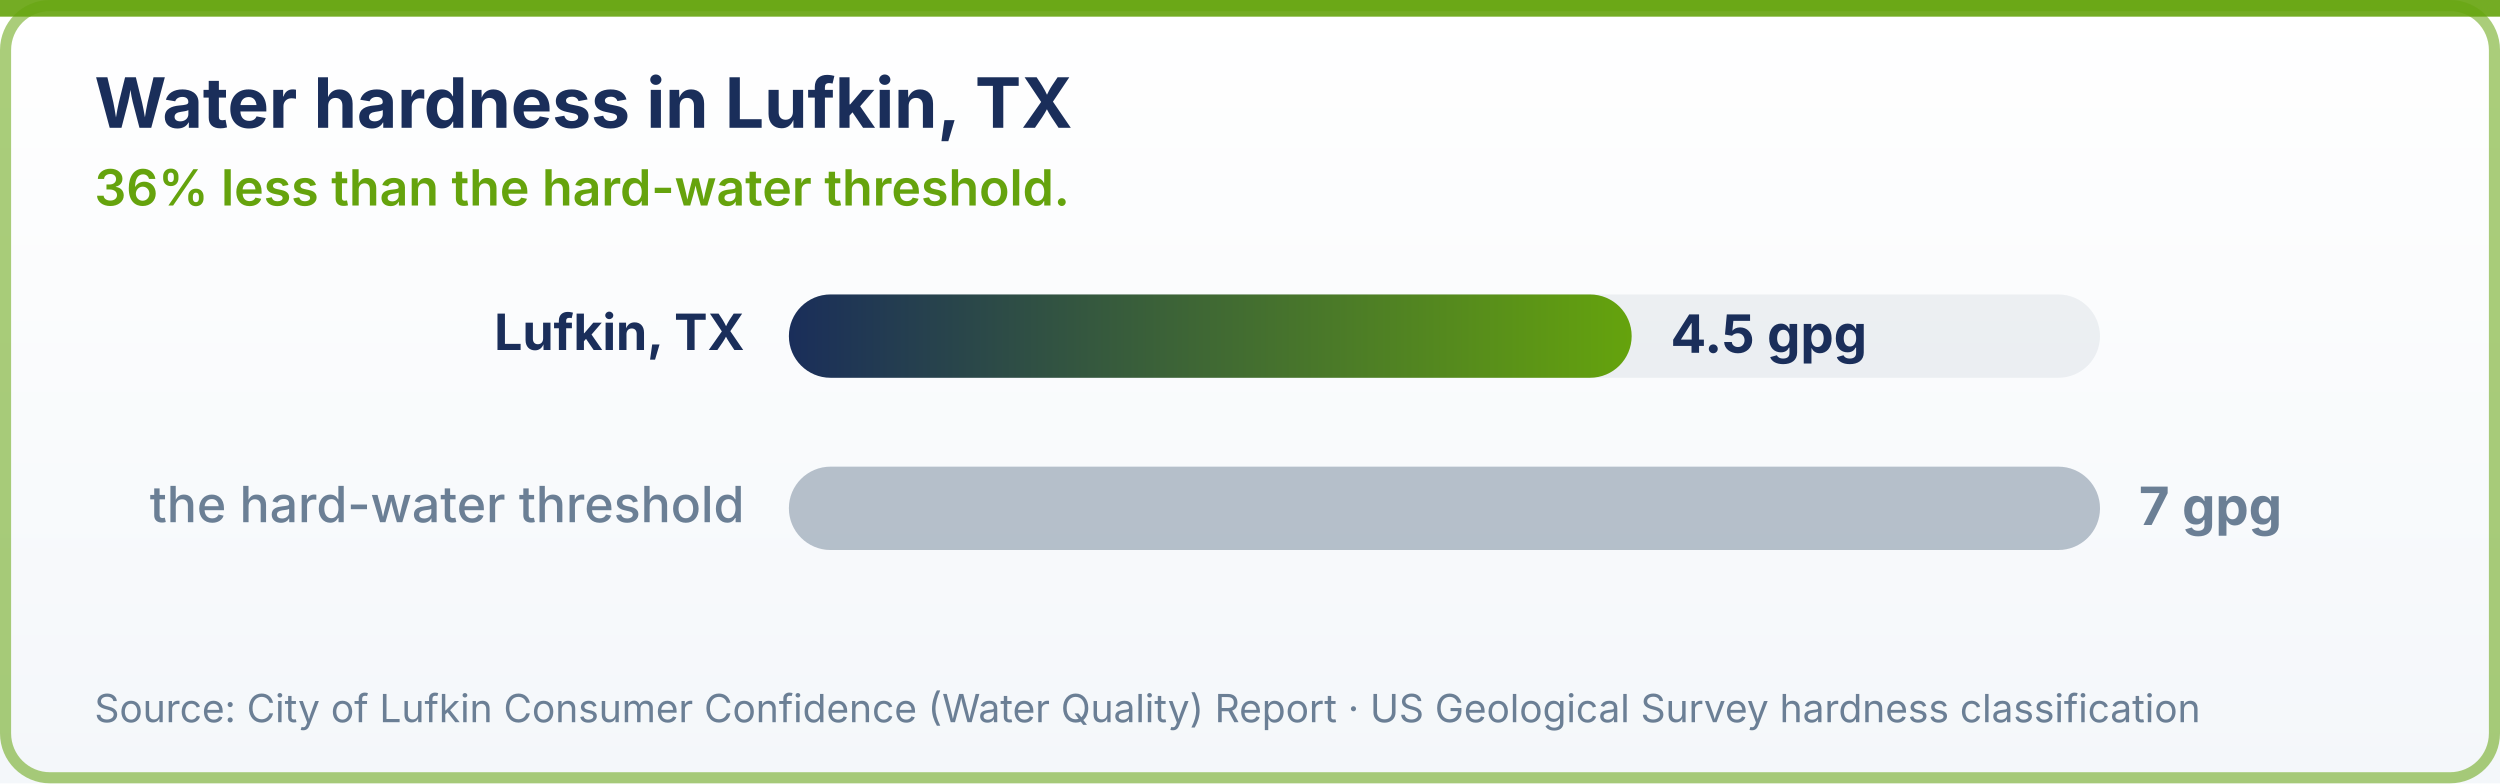
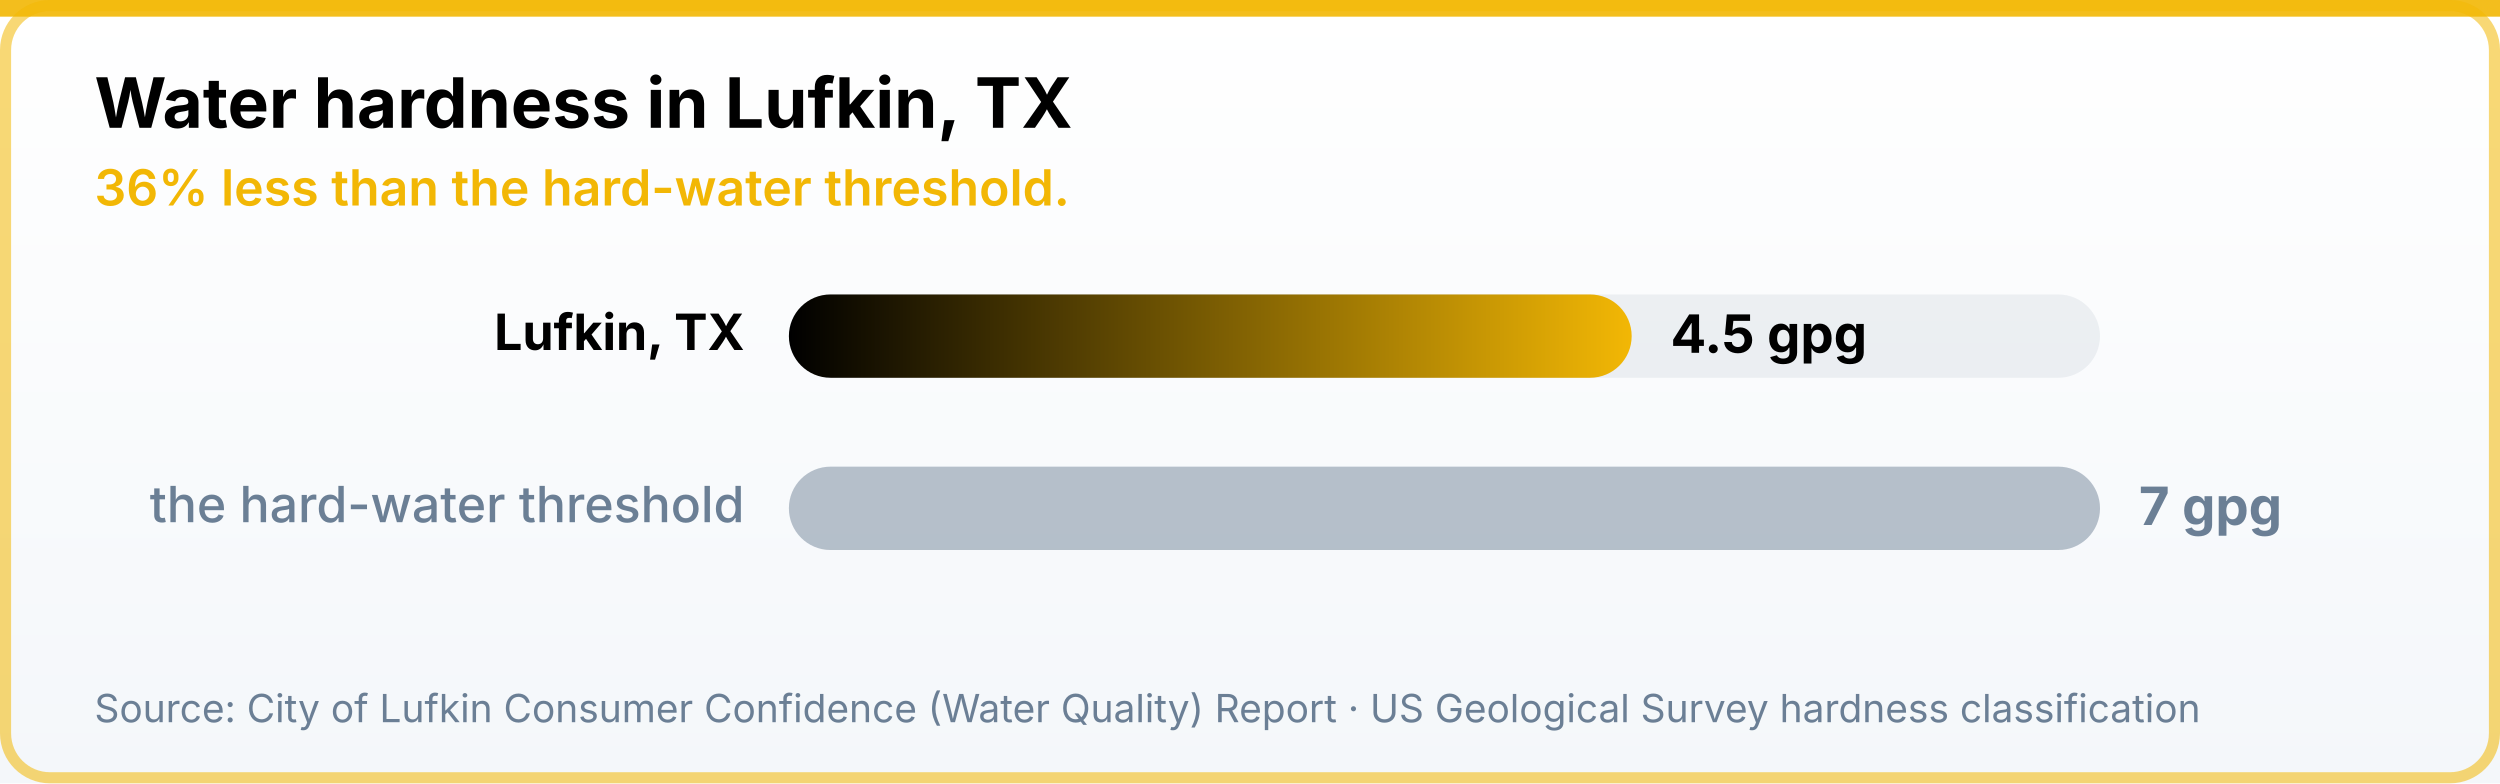
<svg xmlns="http://www.w3.org/2000/svg" viewBox="0 0 900 282" width="900" height="282" role="img">
  <defs>
    <linearGradient id="cbg2" x1="0" y1="0" x2="0" y2="1">
      <stop offset="0" stop-color="#ffffff" />
      <stop offset="1" stop-color="#f4f7fa" />
    </linearGradient>
    <linearGradient id="hbar" x1="0" y1="0" x2="1" y2="0">
-       <stop offset="0" stop-color="#1a2e5a" />
-       <stop offset="1" stop-color="#65a30d" />
+       <stop offset="0" stop-color="#000000" />
+       <stop offset="1" stop-color="#F2B705" />
    </linearGradient>
  </defs>
  <rect width="900" height="282" fill="url(#cbg2)" />
-   <rect x="0" y="0" width="900" height="6" fill="#65a30d" fill-opacity=".9" />
-   <text x="34" y="46" font-family="system-ui,-apple-system,Segoe UI,sans-serif" font-size="25" font-weight="700" fill="#1a2e5a">Water hardness in Lufkin, TX</text>
-   <text x="34" y="74" font-family="system-ui,-apple-system,Segoe UI,sans-serif" font-size="18" font-weight="600" fill="#65a30d">36% less than the hard-water threshold.</text>
-   <text x="268" y="126" text-anchor="end" font-family="system-ui,-apple-system,Segoe UI,sans-serif" font-size="18" font-weight="700" fill="#1a2e5a">Lufkin, TX</text>
+   <rect x="0" y="0" width="900" height="6" fill="#F2B705" fill-opacity=".9" />
+   <text x="34" y="46" font-family="system-ui,-apple-system,Segoe UI,sans-serif" font-size="25" font-weight="700" fill="#000000">Water hardness in Lufkin, TX</text>
+   <text x="34" y="74" font-family="system-ui,-apple-system,Segoe UI,sans-serif" font-size="18" font-weight="600" fill="#F2B705">36% less than the hard-water threshold.</text>
+   <text x="268" y="126" text-anchor="end" font-family="system-ui,-apple-system,Segoe UI,sans-serif" font-size="18" font-weight="700" fill="#000000">Lufkin, TX</text>
  <rect x="284" y="106" width="472" height="30" rx="15" fill="#6b7f95" fill-opacity=".10" />
  <rect x="284" y="106" width="303.4" height="30" rx="15" fill="url(#hbar)" />
-   <text x="601.4" y="127" font-family="system-ui,-apple-system,Segoe UI,sans-serif" font-size="19" font-weight="700" fill="#1a2e5a">4.5 gpg</text>
+   <text x="601.4" y="127" font-family="system-ui,-apple-system,Segoe UI,sans-serif" font-size="19" font-weight="700" fill="#000000">4.5 gpg</text>
  <text x="268" y="188" text-anchor="end" font-family="system-ui,-apple-system,Segoe UI,sans-serif" font-size="18" font-weight="500" fill="#6b7f95">the hard-water threshold</text>
  <rect x="284" y="168" width="472" height="30" rx="15" fill="#6b7f95" fill-opacity=".10" />
  <rect x="284" y="168" width="472" height="30" rx="15" fill="#6b7f95" fill-opacity=".42" />
  <text x="770" y="189" font-family="system-ui,-apple-system,Segoe UI,sans-serif" font-size="19" font-weight="700" fill="#6b7f95">7 gpg</text>
  <text x="34" y="260" font-family="system-ui,-apple-system,Segoe UI,sans-serif" font-size="14" fill="#6b7f95">Source: City of Lufkin Consumer Confidence (Water Quality) Report · US Geological Survey hardness classification</text>
-   <rect x="2" y="2" width="896" height="278" rx="16" fill="none" stroke="#65a30d" stroke-opacity=".55" stroke-width="4" />
+   <rect x="2" y="2" width="896" height="278" rx="16" fill="none" stroke="#F2B705" stroke-opacity=".55" stroke-width="4" />
</svg>
